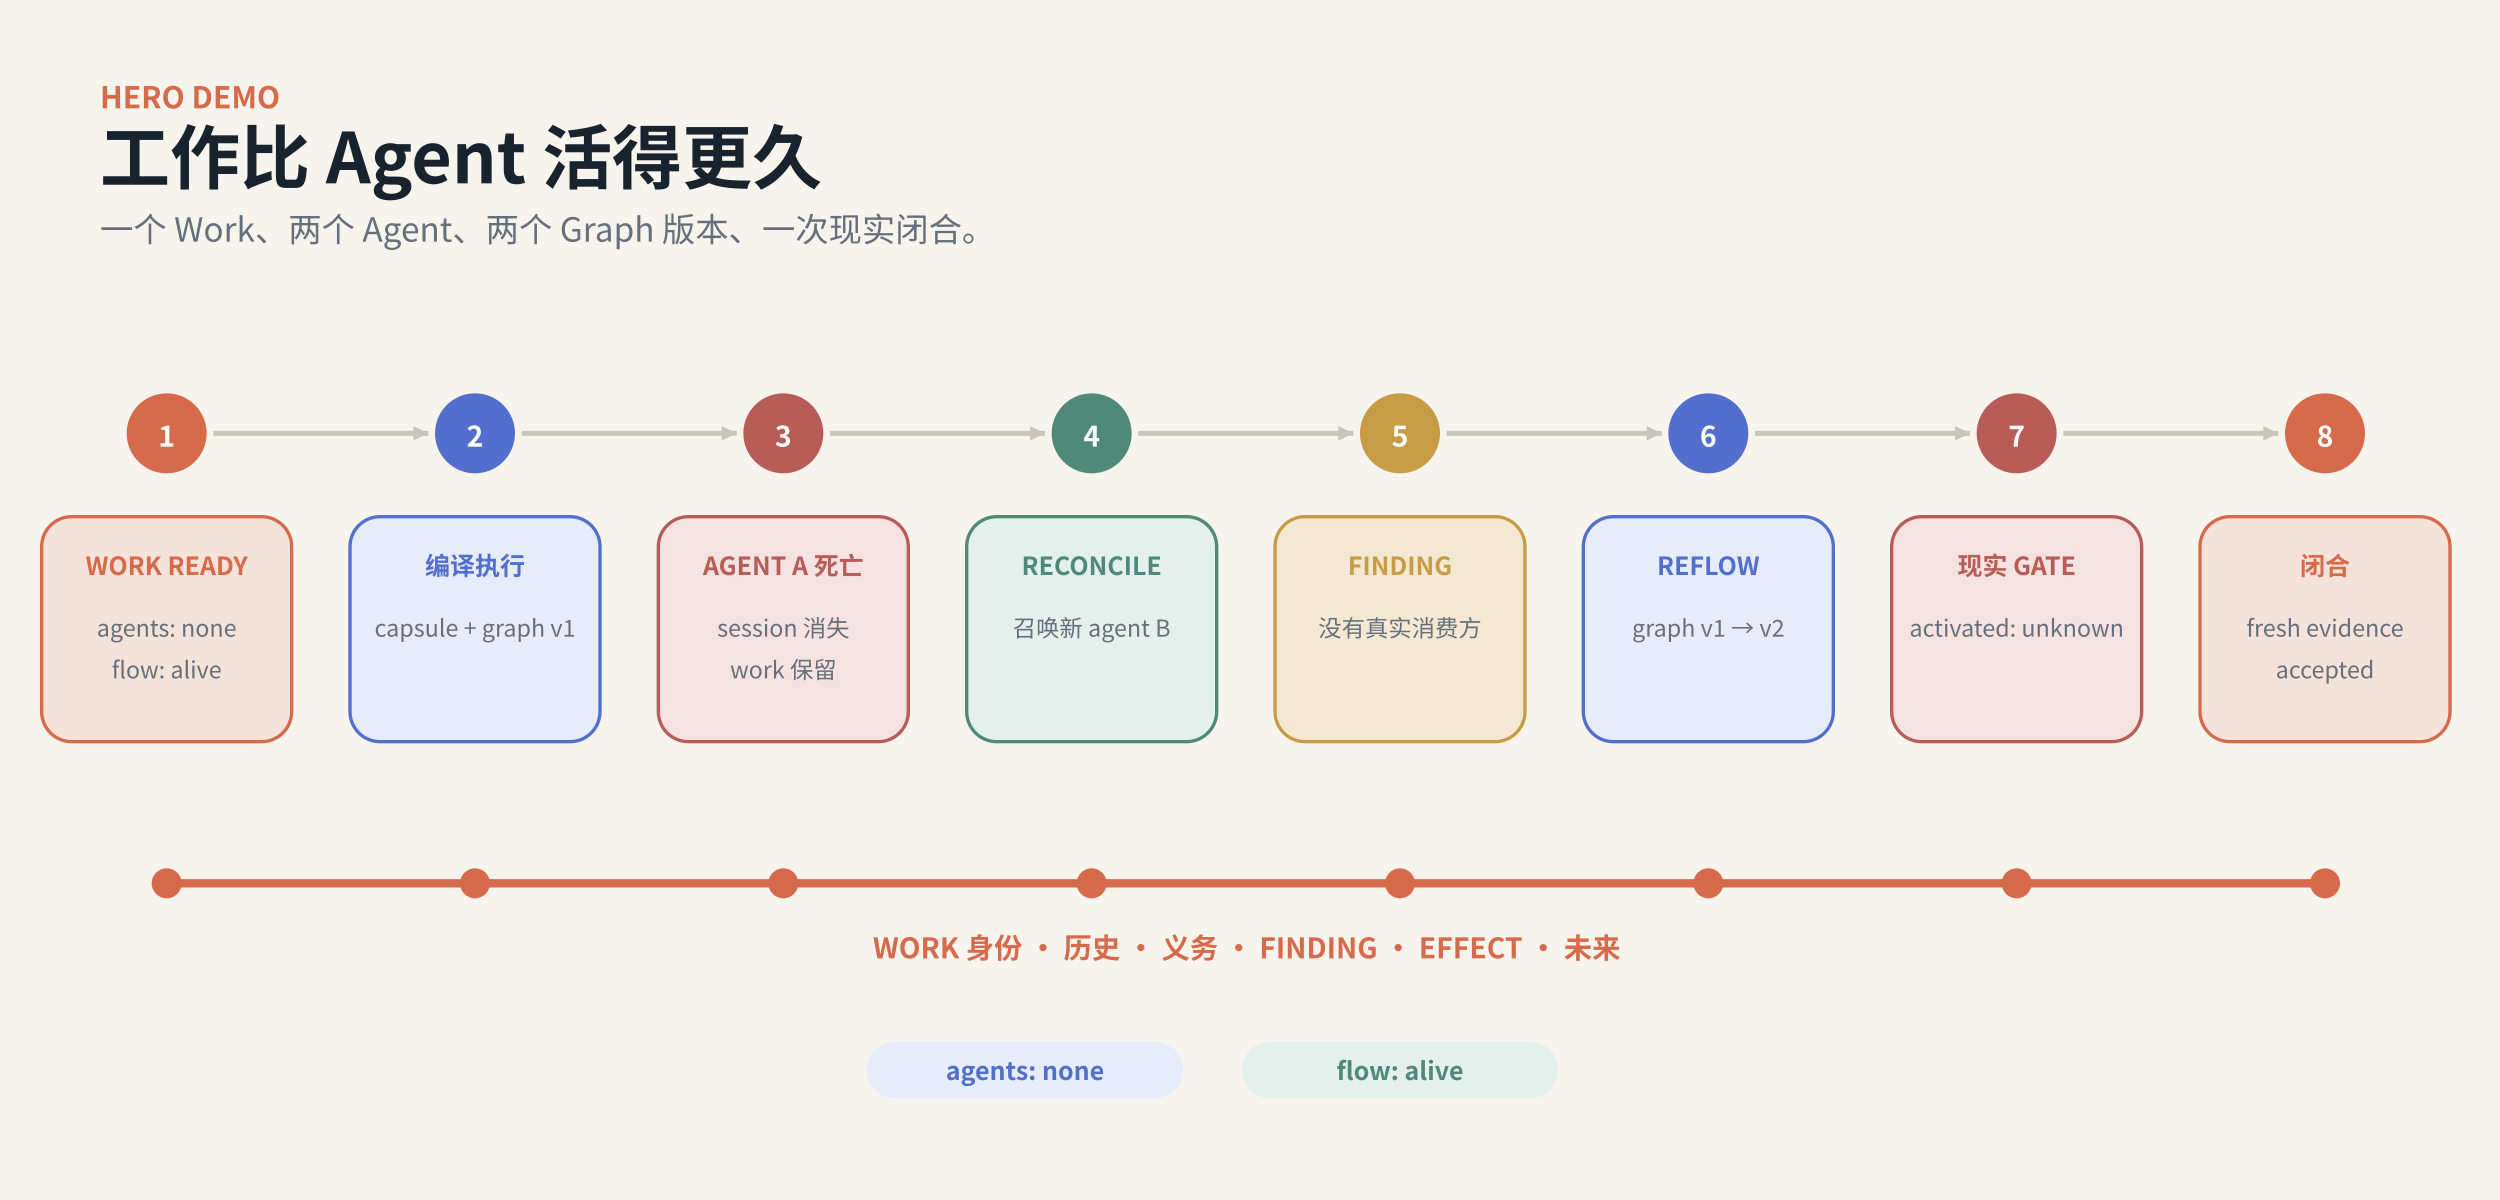
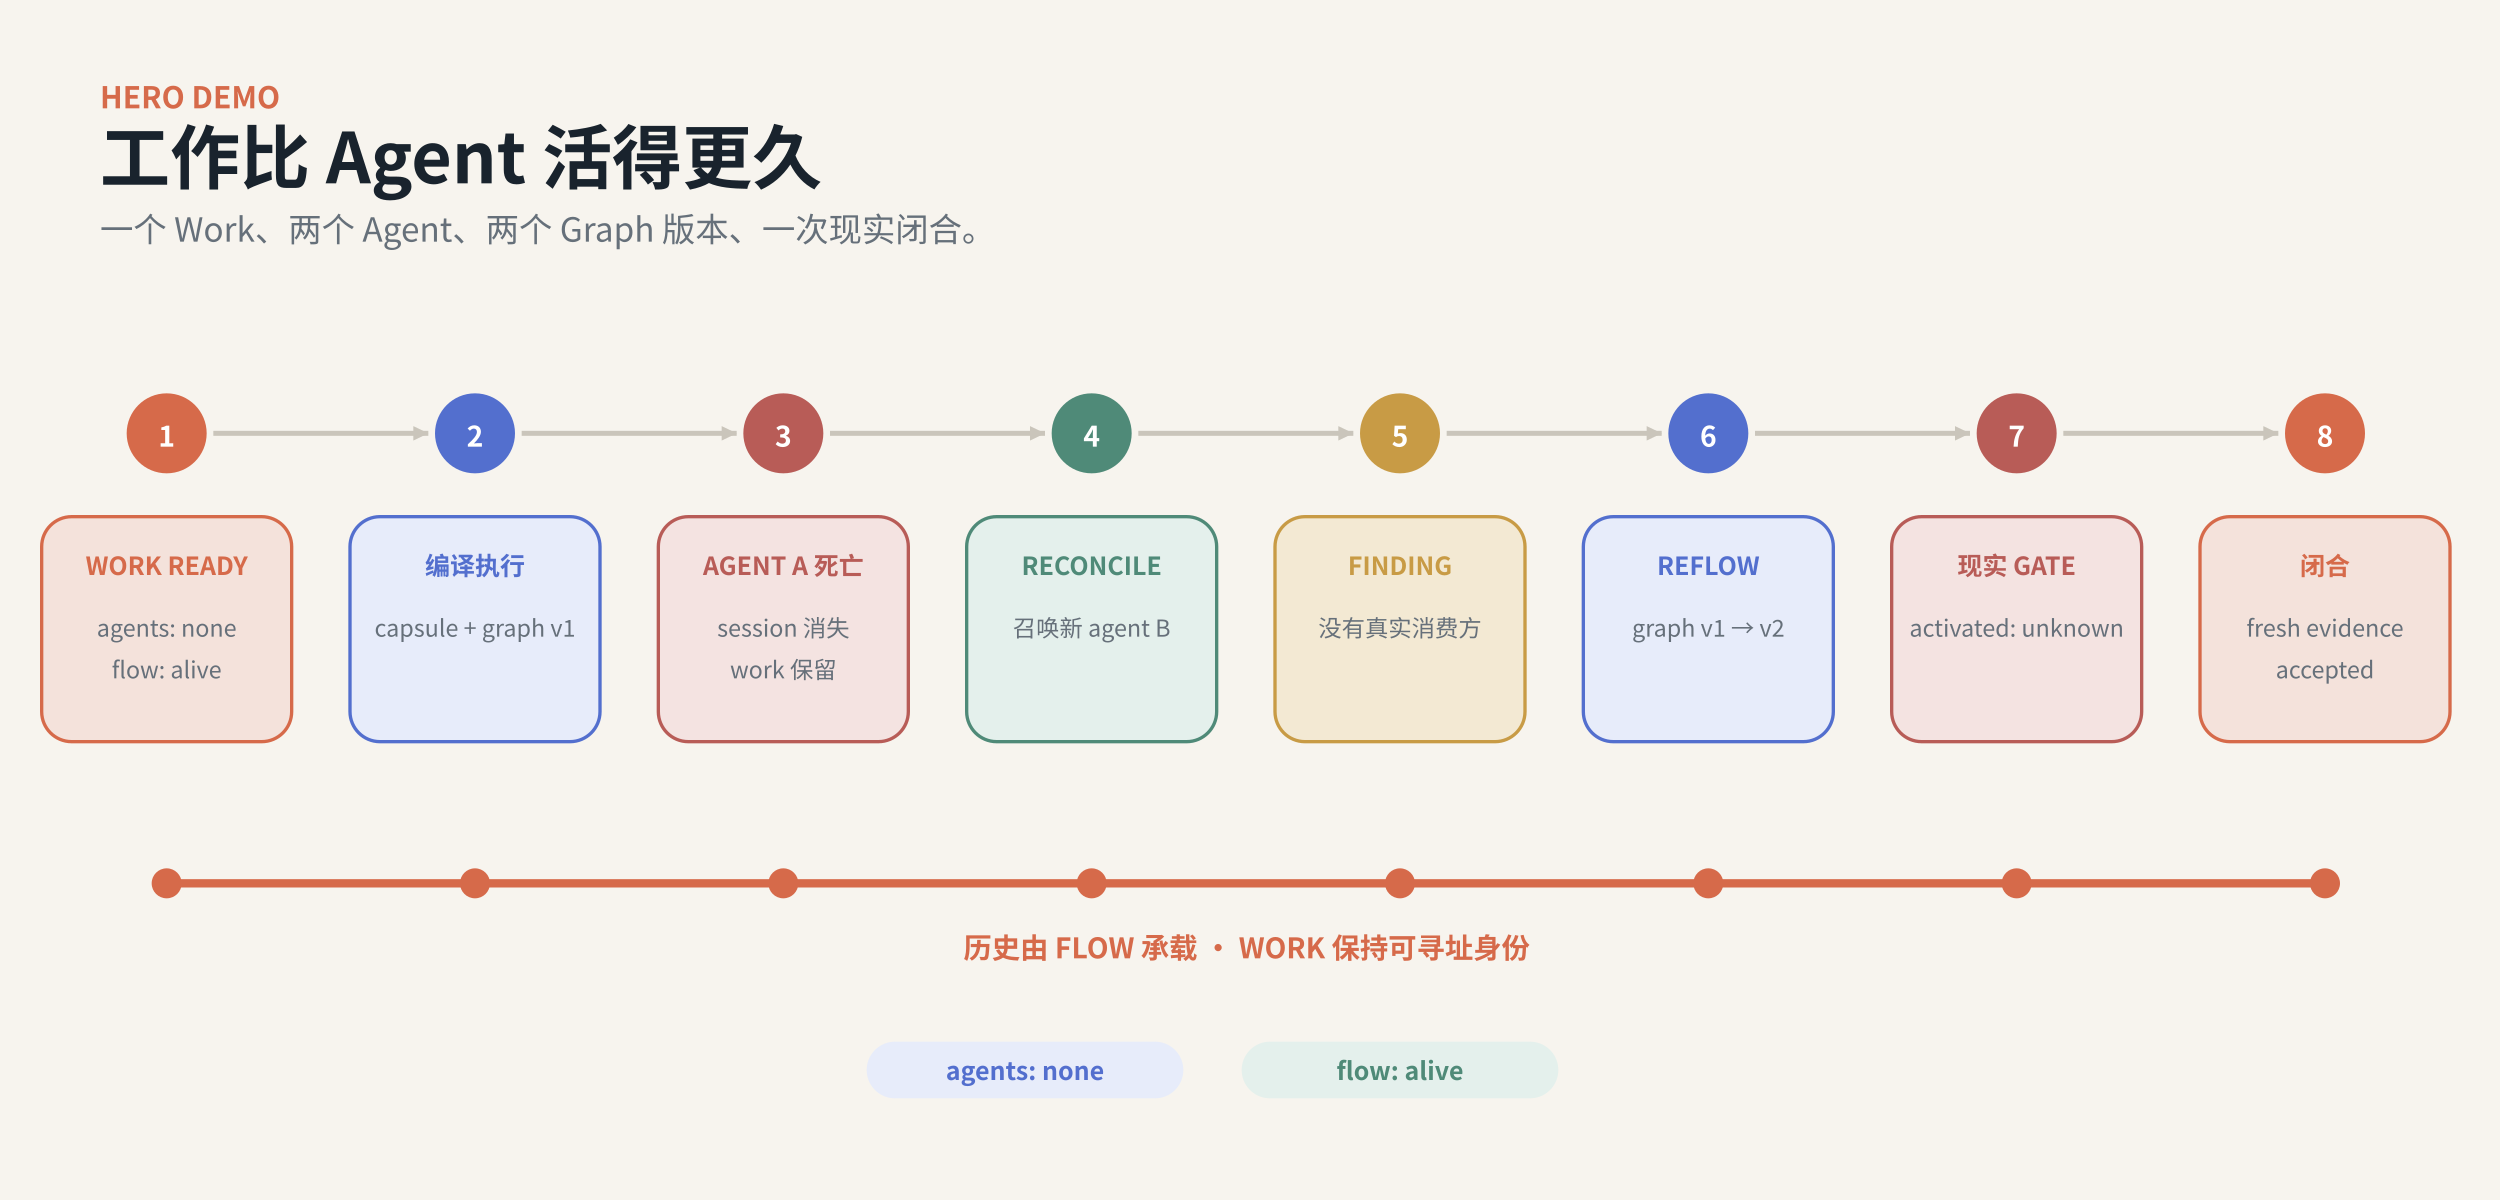
<svg xmlns="http://www.w3.org/2000/svg" baseProfile="full" height="720" version="1.1" viewBox="0 0 1500 720" width="1500">
  <defs />
  <rect fill="#F7F4EE" height="720" width="1500" x="0" y="0" />
  <text fill="#D66A4A" font-family="Noto Sans CJK SC, Noto Sans, Arial, sans-serif" font-size="18" font-weight="750" opacity="1" text-anchor="start" x="60" y="65">HERO DEMO</text>
  <text fill="#19232D" font-family="Noto Sans CJK SC, Noto Sans, Arial, sans-serif" font-size="42" font-weight="780" opacity="1" text-anchor="start" x="60" y="110">工作比 Agent 活得更久</text>
  <text fill="#66707A" font-family="Noto Sans CJK SC, Noto Sans, Arial, sans-serif" font-size="20" font-weight="400" opacity="1" text-anchor="start" x="60" y="145">一个 Work、两个 Agent、两个 Graph 版本、一次现实闭合。</text>
  <circle cx="100" cy="260" fill="#D66A4A" r="24" />
  <text fill="#FFFFFF" font-family="Noto Sans CJK SC, Noto Sans, Arial, sans-serif" font-size="17" font-weight="800" opacity="1" text-anchor="middle" x="100" y="268">1</text>
  <line opacity="1" stroke="#CAC5BB" stroke-width="3" x1="128" x2="257" y1="260" y2="260" />
  <polygon fill="#CAC5BB" points="257,260 247.996,264.35 247.996,255.65" />
  <rect fill="#F4E2DB" height="135" opacity="1" rx="18" ry="18" stroke="#D66A4A" stroke-width="2" width="150" x="25" y="310" />
  <text fill="#D66A4A" font-family="Noto Sans CJK SC, Noto Sans, Arial, sans-serif" font-size="15" font-weight="800" opacity="1" text-anchor="middle" x="100" y="345">WORK READY</text>
  <text fill="#66707A" font-family="Noto Sans CJK SC, Noto Sans, Arial, sans-serif" font-size="14" font-weight="400" opacity="1" text-anchor="middle" x="100" y="382">agents: none</text>
  <text fill="#66707A" font-family="Noto Sans CJK SC, Noto Sans, Arial, sans-serif" font-size="14" font-weight="400" opacity="1" text-anchor="middle" x="100" y="407">flow: alive</text>
  <circle cx="285" cy="260" fill="#536FCE" r="24" />
  <text fill="#FFFFFF" font-family="Noto Sans CJK SC, Noto Sans, Arial, sans-serif" font-size="17" font-weight="800" opacity="1" text-anchor="middle" x="285" y="268">2</text>
  <line opacity="1" stroke="#CAC5BB" stroke-width="3" x1="313" x2="442" y1="260" y2="260" />
  <polygon fill="#CAC5BB" points="442,260 432.996,264.35 432.996,255.65" />
  <rect fill="#E7ECFA" height="135" opacity="1" rx="18" ry="18" stroke="#536FCE" stroke-width="2" width="150" x="210" y="310" />
  <text fill="#536FCE" font-family="Noto Sans CJK SC, Noto Sans, Arial, sans-serif" font-size="15" font-weight="800" opacity="1" text-anchor="middle" x="285" y="345">编译执行</text>
  <text fill="#66707A" font-family="Noto Sans CJK SC, Noto Sans, Arial, sans-serif" font-size="14" font-weight="400" opacity="1" text-anchor="middle" x="285" y="382">capsule + graph v1</text>
  <circle cx="470" cy="260" fill="#B85C57" r="24" />
  <text fill="#FFFFFF" font-family="Noto Sans CJK SC, Noto Sans, Arial, sans-serif" font-size="17" font-weight="800" opacity="1" text-anchor="middle" x="470" y="268">3</text>
  <line opacity="1" stroke="#CAC5BB" stroke-width="3" x1="498" x2="627" y1="260" y2="260" />
  <polygon fill="#CAC5BB" points="627,260 617.996,264.35 617.996,255.65" />
  <rect fill="#F4E3E1" height="135" opacity="1" rx="18" ry="18" stroke="#B85C57" stroke-width="2" width="150" x="395" y="310" />
  <text fill="#B85C57" font-family="Noto Sans CJK SC, Noto Sans, Arial, sans-serif" font-size="15" font-weight="800" opacity="1" text-anchor="middle" x="470" y="345">AGENT A 死亡</text>
  <text fill="#66707A" font-family="Noto Sans CJK SC, Noto Sans, Arial, sans-serif" font-size="14" font-weight="400" opacity="1" text-anchor="middle" x="470" y="382">session 消失</text>
  <text fill="#66707A" font-family="Noto Sans CJK SC, Noto Sans, Arial, sans-serif" font-size="14" font-weight="400" opacity="1" text-anchor="middle" x="470" y="407">work 保留</text>
  <circle cx="655" cy="260" fill="#4F8A78" r="24" />
  <text fill="#FFFFFF" font-family="Noto Sans CJK SC, Noto Sans, Arial, sans-serif" font-size="17" font-weight="800" opacity="1" text-anchor="middle" x="655" y="268">4</text>
  <line opacity="1" stroke="#CAC5BB" stroke-width="3" x1="683" x2="812" y1="260" y2="260" />
  <polygon fill="#CAC5BB" points="812,260 802.996,264.35 802.996,255.65" />
  <rect fill="#E4F0EC" height="135" opacity="1" rx="18" ry="18" stroke="#4F8A78" stroke-width="2" width="150" x="580" y="310" />
  <text fill="#4F8A78" font-family="Noto Sans CJK SC, Noto Sans, Arial, sans-serif" font-size="15" font-weight="800" opacity="1" text-anchor="middle" x="655" y="345">RECONCILE</text>
  <text fill="#66707A" font-family="Noto Sans CJK SC, Noto Sans, Arial, sans-serif" font-size="14" font-weight="400" opacity="1" text-anchor="middle" x="655" y="382">召唤新 agent B</text>
  <circle cx="840" cy="260" fill="#C89B45" r="24" />
  <text fill="#FFFFFF" font-family="Noto Sans CJK SC, Noto Sans, Arial, sans-serif" font-size="17" font-weight="800" opacity="1" text-anchor="middle" x="840" y="268">5</text>
  <line opacity="1" stroke="#CAC5BB" stroke-width="3" x1="868" x2="997" y1="260" y2="260" />
  <polygon fill="#CAC5BB" points="997,260 987.996,264.35 987.996,255.65" />
  <rect fill="#F3E9D3" height="135" opacity="1" rx="18" ry="18" stroke="#C89B45" stroke-width="2" width="150" x="765" y="310" />
  <text fill="#C89B45" font-family="Noto Sans CJK SC, Noto Sans, Arial, sans-serif" font-size="15" font-weight="800" opacity="1" text-anchor="middle" x="840" y="345">FINDING</text>
  <text fill="#66707A" font-family="Noto Sans CJK SC, Noto Sans, Arial, sans-serif" font-size="14" font-weight="400" opacity="1" text-anchor="middle" x="840" y="382">没有真实消费方</text>
  <circle cx="1025" cy="260" fill="#536FCE" r="24" />
  <text fill="#FFFFFF" font-family="Noto Sans CJK SC, Noto Sans, Arial, sans-serif" font-size="17" font-weight="800" opacity="1" text-anchor="middle" x="1025" y="268">6</text>
  <line opacity="1" stroke="#CAC5BB" stroke-width="3" x1="1053" x2="1182" y1="260" y2="260" />
  <polygon fill="#CAC5BB" points="1182,260 1172.996,264.35 1172.996,255.65" />
  <rect fill="#E7ECFA" height="135" opacity="1" rx="18" ry="18" stroke="#536FCE" stroke-width="2" width="150" x="950" y="310" />
  <text fill="#536FCE" font-family="Noto Sans CJK SC, Noto Sans, Arial, sans-serif" font-size="15" font-weight="800" opacity="1" text-anchor="middle" x="1025" y="345">REFLOW</text>
  <text fill="#66707A" font-family="Noto Sans CJK SC, Noto Sans, Arial, sans-serif" font-size="14" font-weight="400" opacity="1" text-anchor="middle" x="1025" y="382">graph v1 → v2</text>
  <circle cx="1210" cy="260" fill="#B85C57" r="24" />
  <text fill="#FFFFFF" font-family="Noto Sans CJK SC, Noto Sans, Arial, sans-serif" font-size="17" font-weight="800" opacity="1" text-anchor="middle" x="1210" y="268">7</text>
  <line opacity="1" stroke="#CAC5BB" stroke-width="3" x1="1238" x2="1367" y1="260" y2="260" />
  <polygon fill="#CAC5BB" points="1367,260 1357.996,264.35 1357.996,255.65" />
  <rect fill="#F4E3E1" height="135" opacity="1" rx="18" ry="18" stroke="#B85C57" stroke-width="2" width="150" x="1135" y="310" />
  <text fill="#B85C57" font-family="Noto Sans CJK SC, Noto Sans, Arial, sans-serif" font-size="15" font-weight="800" opacity="1" text-anchor="middle" x="1210" y="345">现实 GATE</text>
  <text fill="#66707A" font-family="Noto Sans CJK SC, Noto Sans, Arial, sans-serif" font-size="14" font-weight="400" opacity="1" text-anchor="middle" x="1210" y="382">activated: unknown</text>
  <circle cx="1395" cy="260" fill="#D66A4A" r="24" />
  <text fill="#FFFFFF" font-family="Noto Sans CJK SC, Noto Sans, Arial, sans-serif" font-size="17" font-weight="800" opacity="1" text-anchor="middle" x="1395" y="268">8</text>
  <rect fill="#F4E2DB" height="135" opacity="1" rx="18" ry="18" stroke="#D66A4A" stroke-width="2" width="150" x="1320" y="310" />
  <text fill="#D66A4A" font-family="Noto Sans CJK SC, Noto Sans, Arial, sans-serif" font-size="15" font-weight="800" opacity="1" text-anchor="middle" x="1395" y="345">闭合</text>
  <text fill="#66707A" font-family="Noto Sans CJK SC, Noto Sans, Arial, sans-serif" font-size="14" font-weight="400" opacity="1" text-anchor="middle" x="1395" y="382">fresh evidence</text>
  <text fill="#66707A" font-family="Noto Sans CJK SC, Noto Sans, Arial, sans-serif" font-size="14" font-weight="400" opacity="1" text-anchor="middle" x="1395" y="407">accepted</text>
  <line opacity="1" stroke="#D66A4A" stroke-width="5" x1="100" x2="1395" y1="530" y2="530" />
  <circle cx="100" cy="530" fill="#D66A4A" r="9" />
  <circle cx="285" cy="530" fill="#D66A4A" r="9" />
  <circle cx="470" cy="530" fill="#D66A4A" r="9" />
  <circle cx="655" cy="530" fill="#D66A4A" r="9" />
  <circle cx="840" cy="530" fill="#D66A4A" r="9" />
  <circle cx="1025" cy="530" fill="#D66A4A" r="9" />
  <circle cx="1210" cy="530" fill="#D66A4A" r="9" />
  <circle cx="1395" cy="530" fill="#D66A4A" r="9" />
-   <text fill="#D66A4A" font-family="Noto Sans CJK SC, Noto Sans, Arial, sans-serif" font-size="17" font-weight="700" opacity="1" text-anchor="middle" x="748" y="575">WORK 身份 · 历史 · 义务 · FINDING · EFFECT · 未来</text>
+   <text fill="#D66A4A" font-family="Noto Sans CJK SC, Noto Sans, Arial, sans-serif" font-size="17" font-weight="700" opacity="1" text-anchor="middle" x="748" y="575">历史由 FLOW 承载 · WORK 保持可寻址身份</text>
  <rect fill="#E7ECFA" height="34" opacity="1" rx="17" ry="17" stroke="none" stroke-width="0" width="190" x="520" y="625" />
  <text fill="#536FCE" font-family="Noto Sans CJK SC, Noto Sans, Arial, sans-serif" font-size="15" font-weight="600" opacity="1" text-anchor="middle" x="615.0" y="648">agents: none</text>
  <rect fill="#E4F0EC" height="34" opacity="1" rx="17" ry="17" stroke="none" stroke-width="0" width="190" x="745" y="625" />
  <text fill="#4F8A78" font-family="Noto Sans CJK SC, Noto Sans, Arial, sans-serif" font-size="15" font-weight="600" opacity="1" text-anchor="middle" x="840.0" y="648">flow: alive</text>
</svg>
